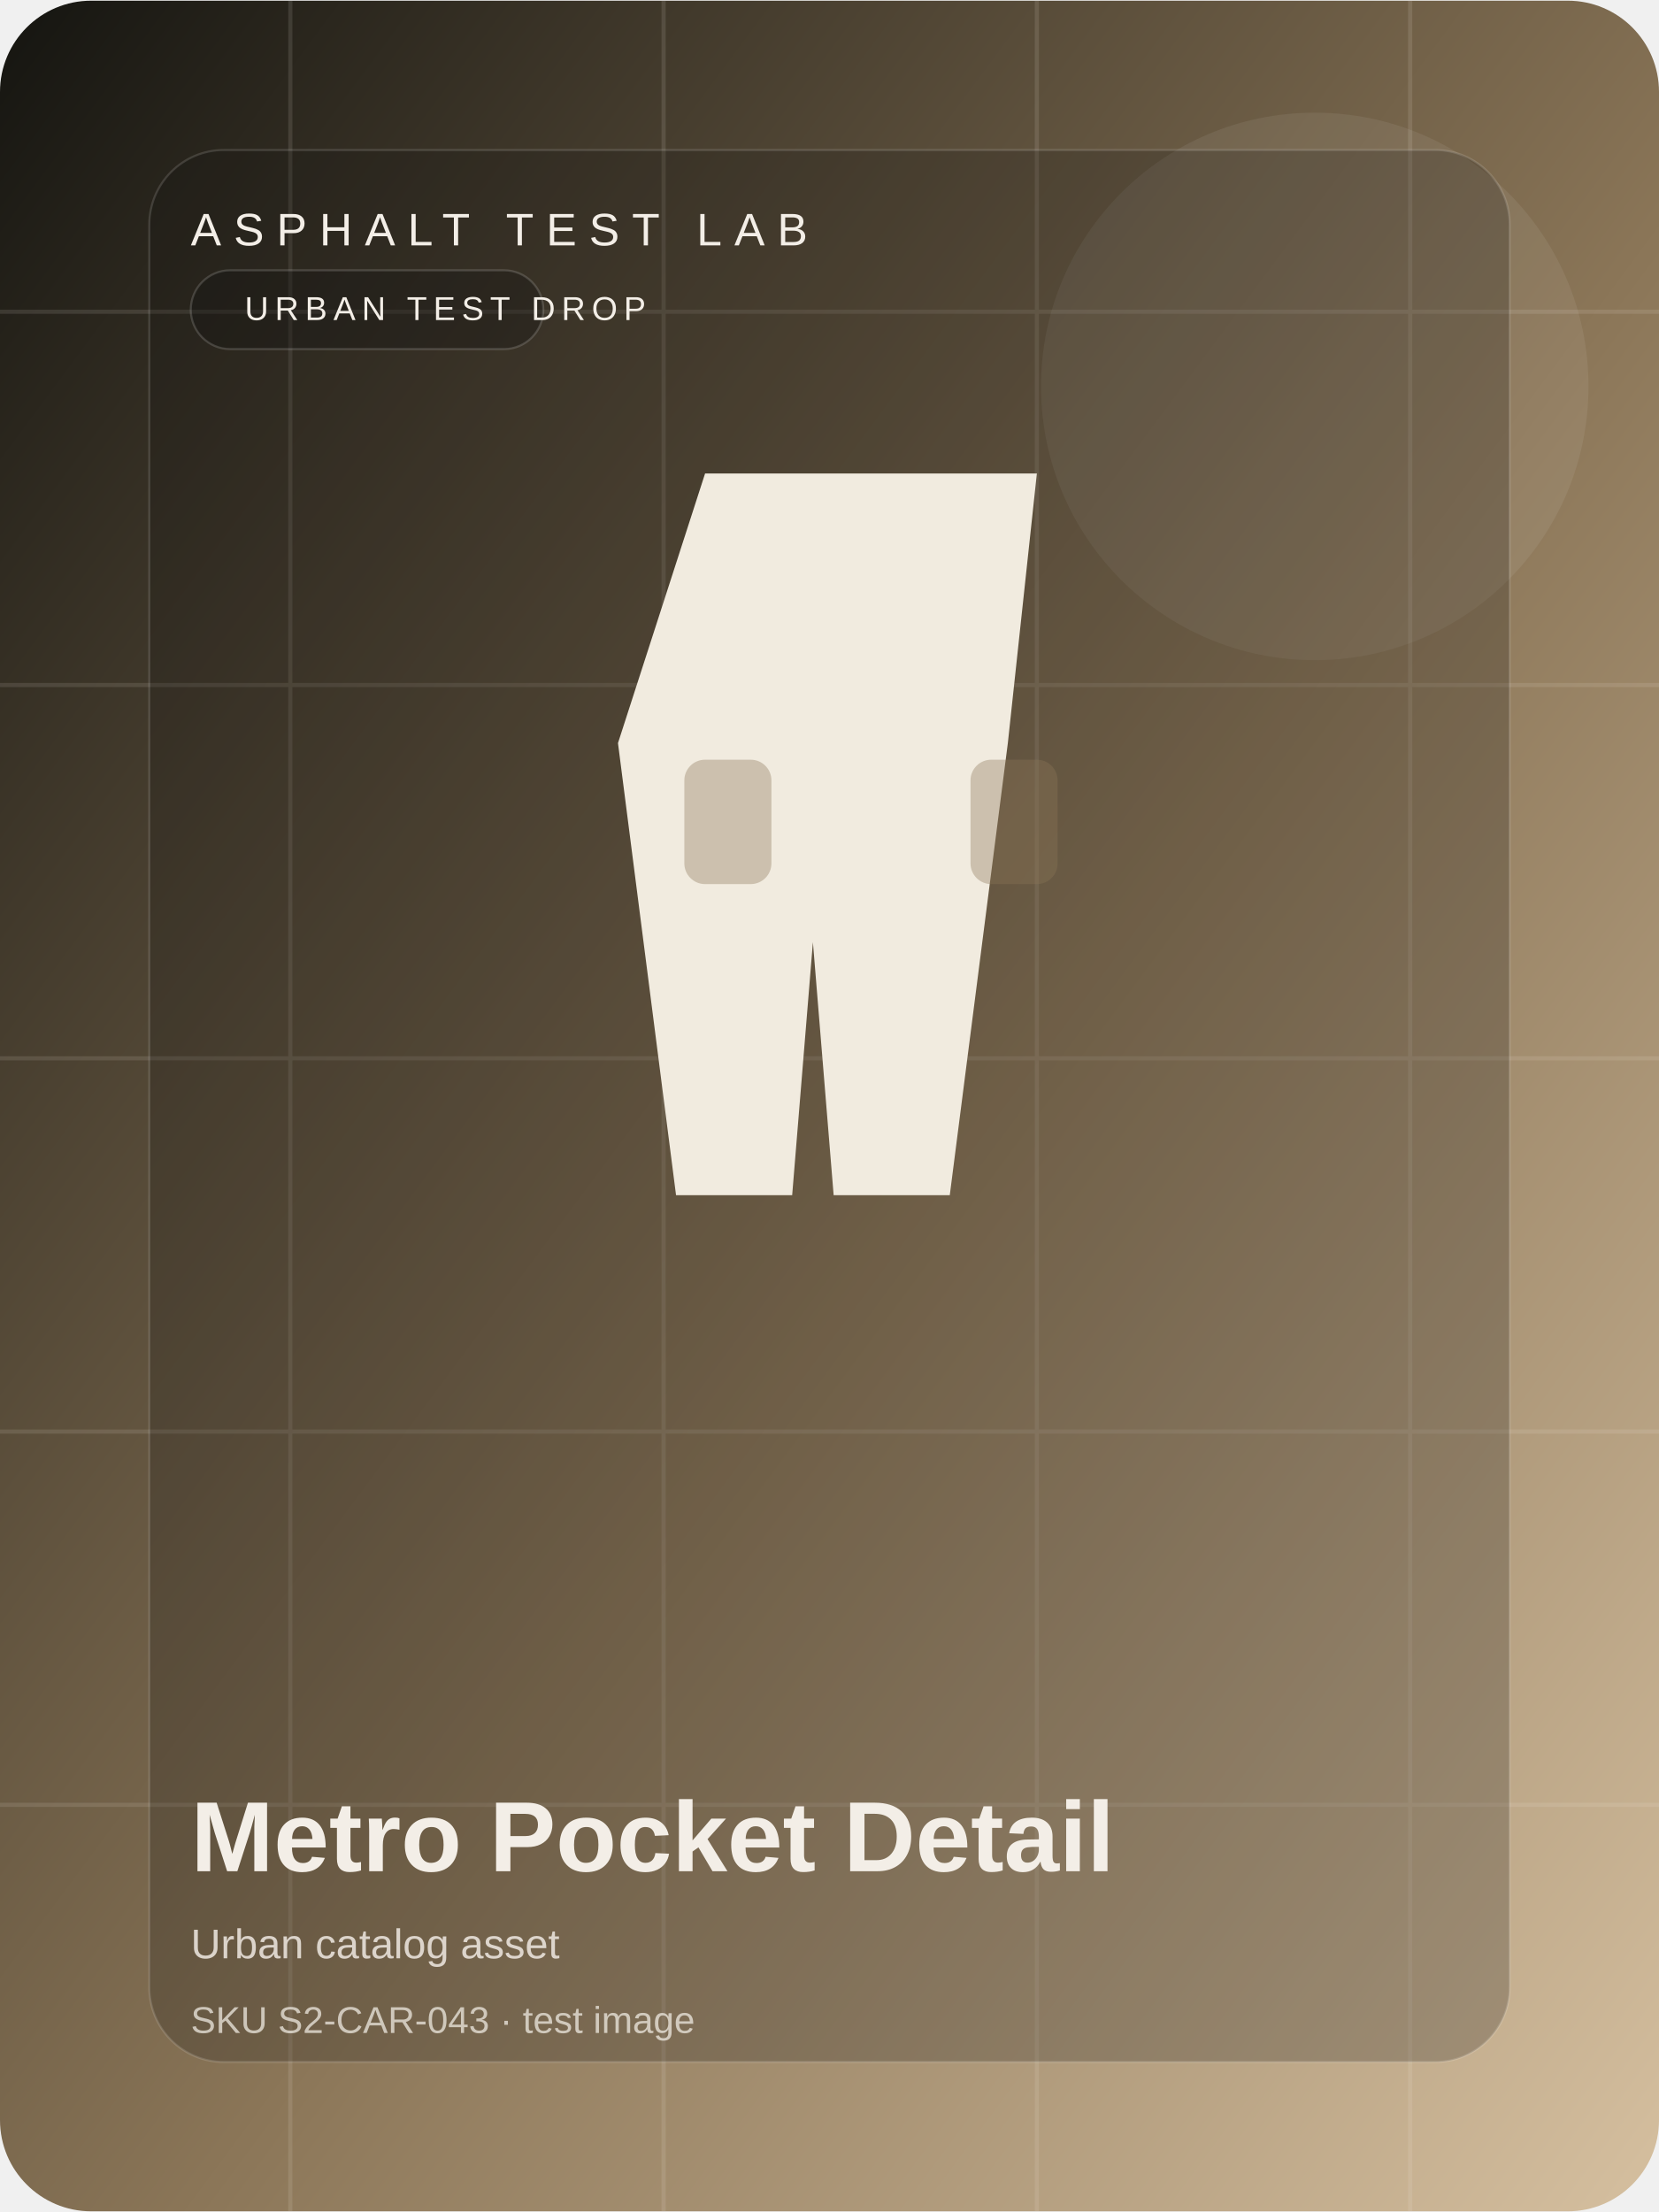
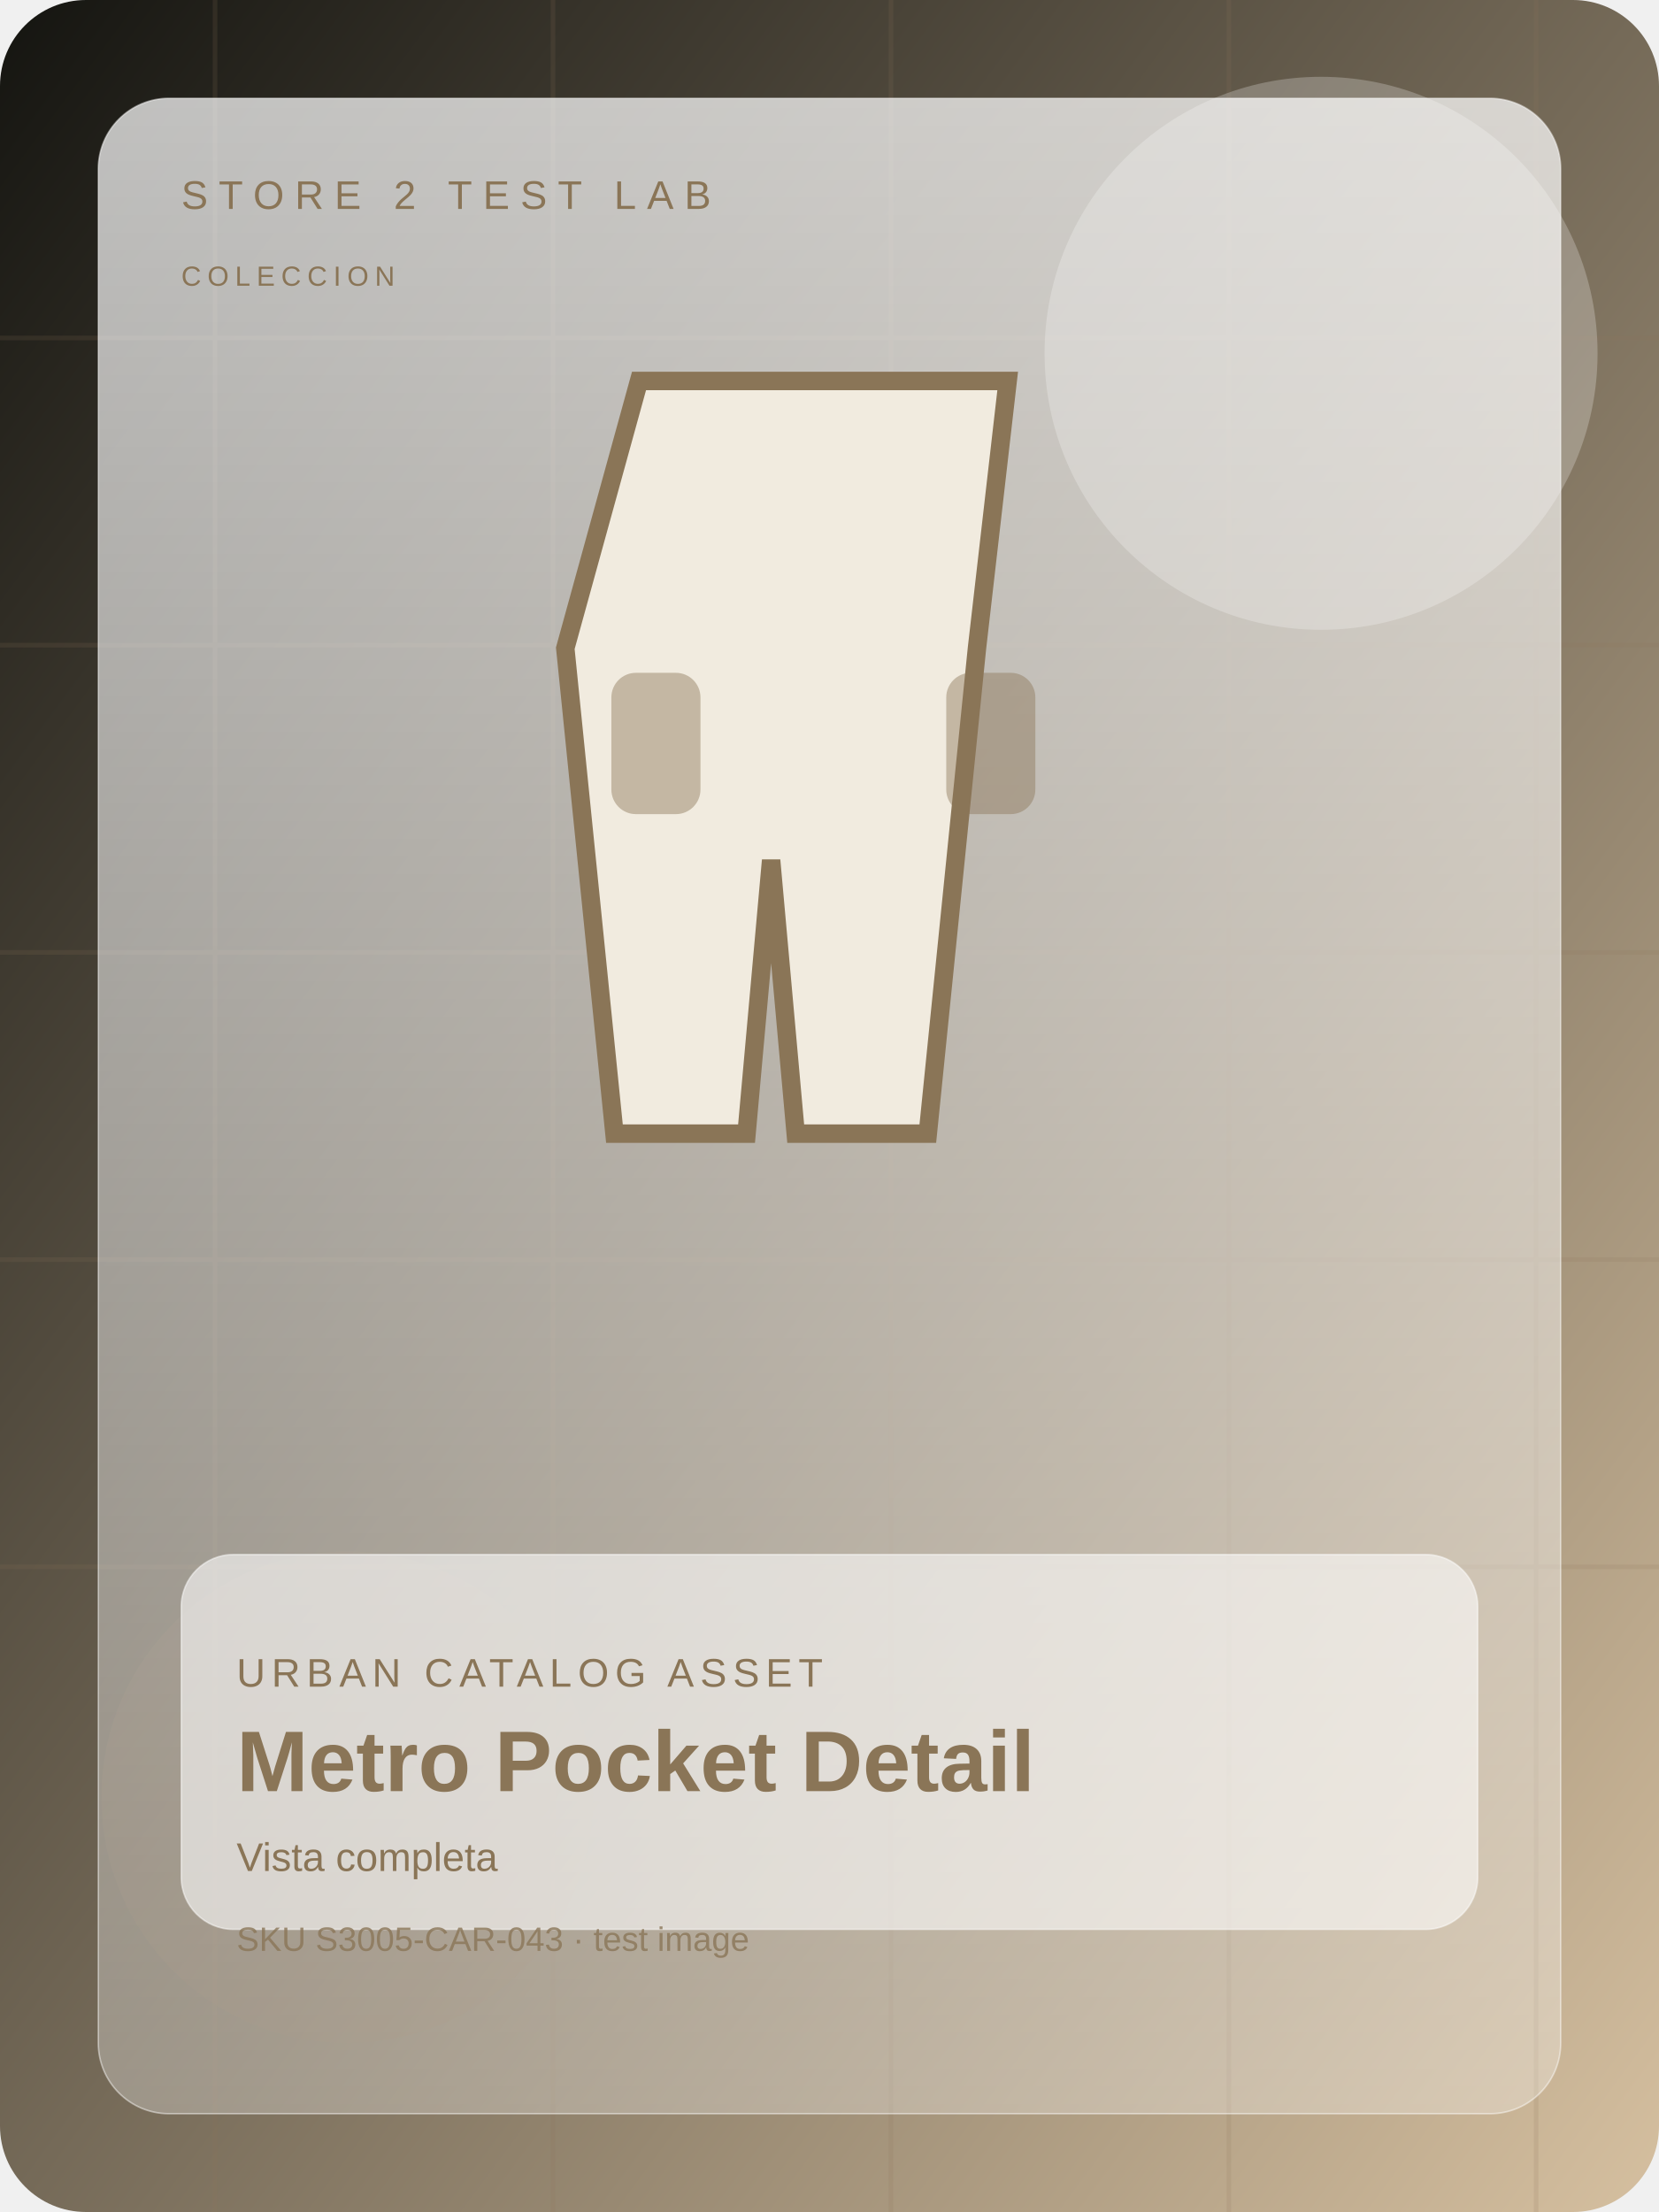
- <svg xmlns="http://www.w3.org/2000/svg" width="1200" height="1600" viewBox="0 0 800 1066" fill="none">
+ <svg xmlns="http://www.w3.org/2000/svg" width="1200" height="1600" viewBox="0 0 1080 1440" fill="none">
  <defs>
    <linearGradient id="bg" x1="0" y1="0" x2="1" y2="1">
      <stop offset="0%" stop-color="#141410" />
-       <stop offset="55%" stop-color="#8a7557" />
      <stop offset="100%" stop-color="#d6c0a0" />
    </linearGradient>
    <linearGradient id="panel" x1="0" y1="0" x2="0" y2="1">
-       <stop offset="0%" stop-color="rgba(255,255,255,0.14)" />
-       <stop offset="100%" stop-color="rgba(255,255,255,0.02)" />
+       <stop offset="0%" stop-color="rgba(255,255,255,0.72)" />
+       <stop offset="100%" stop-color="rgba(255,255,255,0.28)" />
    </linearGradient>
  </defs>
-   <rect width="800" height="1066" rx="44" fill="url(#bg)" />
-   <g opacity="0.12" stroke="#f3eee7" stroke-width="2">
-     <path d="M0 150h800" />
-     <path d="M0 330h800" />
-     <path d="M0 510h800" />
-     <path d="M0 690h800" />
-     <path d="M0 870h800" />
-     <path d="M140 0v1066" />
-     <path d="M320 0v1066" />
-     <path d="M500 0v1066" />
-     <path d="M680 0v1066" />
+   <rect width="1080" height="1440" rx="56" fill="url(#bg)" />
+   <g opacity="0.16" stroke="#8a7557" stroke-width="3">
+     <path d="M0 220h1080" />
+     <path d="M0 420h1080" />
+     <path d="M0 620h1080" />
+     <path d="M0 820h1080" />
+     <path d="M0 1020h1080" />
+     <path d="M140 0v1440" />
+     <path d="M360 0v1440" />
+     <path d="M580 0v1440" />
+     <path d="M800 0v1440" />
+     <path d="M1000 0v1440" />
  </g>
-   <circle cx="634" cy="186" r="132" fill="#ffffff" opacity="0.07" />
-   <rect x="72" y="72" width="656" height="922" rx="36" fill="#0f0f0f" fill-opacity="0.22" stroke="rgba(255,255,255,0.14)" />
-   <text x="92" y="118" fill="#f3eee7" font-size="22" font-family="Arial, sans-serif" letter-spacing="6">ASPHALT TEST LAB</text>
-   <text x="92" y="902" fill="#f3eee7" font-size="48" font-weight="700" font-family="Arial, sans-serif">Metro Pocket Detail</text>
-   <text x="92" y="944" fill="rgba(243,238,231,0.82)" font-size="20" font-family="Arial, sans-serif">Urban catalog asset</text>
-   <text x="92" y="980" fill="rgba(243,238,231,0.72)" font-size="18" font-family="Arial, sans-serif">SKU S2-CAR-043 · test image</text>
-   <g transform="translate(0 80)">
-     <path d="M340 148h160l-14 130-28 218h-56l-10-122-10 122h-56l-28-218z" fill="#f1ebdf" />
-     <rect x="330" y="286" width="42" height="60" rx="10" fill="#8a7557" opacity="0.36" />
-     <rect x="468" y="286" width="42" height="60" rx="10" fill="#8a7557" opacity="0.36" />
+   <circle cx="860" cy="230" r="180" fill="#ffffff" opacity="0.24" />
+   <circle cx="226" cy="1170" r="160" fill="#8a7557" opacity="0.15" />
+   <rect x="64" y="64" width="952" height="1312" rx="46" fill="url(#panel)" stroke="rgba(255,255,255,0.46)" />
+   <text x="118" y="136" fill="#8a7557" font-size="26" font-family="Arial, sans-serif" letter-spacing="7">STORE 2 TEST LAB</text>
+   <text x="118" y="186" fill="#8a7557" font-size="18" font-family="Arial, sans-serif" letter-spacing="4">COLECCION</text>
+   <g transform="translate(0 28)">
+     <path d="M416 220h240l-20 174-32 316h-86l-16-178-16 178h-86l-32-316z" fill="#f1ebdf" stroke="#8a7557" stroke-width="12" />
+     <rect x="398" y="410" width="58" height="92" rx="16" fill="#8a7557" opacity="0.44" />
+     <rect x="616" y="410" width="58" height="92" rx="16" fill="#8a7557" opacity="0.44" />
  </g>
-   <rect x="92" y="130" width="170" height="38" rx="19" fill="#111111" fill-opacity="0.32" stroke="rgba(255,255,255,0.16)" />
-   <text x="118" y="154" fill="#f3eee7" font-size="16" font-family="Arial, sans-serif" letter-spacing="3">URBAN TEST DROP</text>
+   <rect x="118" y="1012" width="844" height="244" rx="34" fill="rgba(255,255,255,0.58)" stroke="rgba(255,255,255,0.48)" />
+   <text x="154" y="1098" fill="#8a7557" font-size="26" font-family="Arial, sans-serif" letter-spacing="4">URBAN CATALOG ASSET</text>
+   <text x="154" y="1166" fill="#8a7557" font-size="56" font-weight="700" font-family="Arial, sans-serif">Metro Pocket Detail</text>
+   <text x="154" y="1218" fill="#8a7557" font-size="26" font-family="Arial, sans-serif">Vista completa</text>
+   <text x="154" y="1270" fill="#8a7557" font-size="22" font-family="Arial, sans-serif" opacity="0.8">SKU S3005-CAR-043 · test image</text>
</svg>
